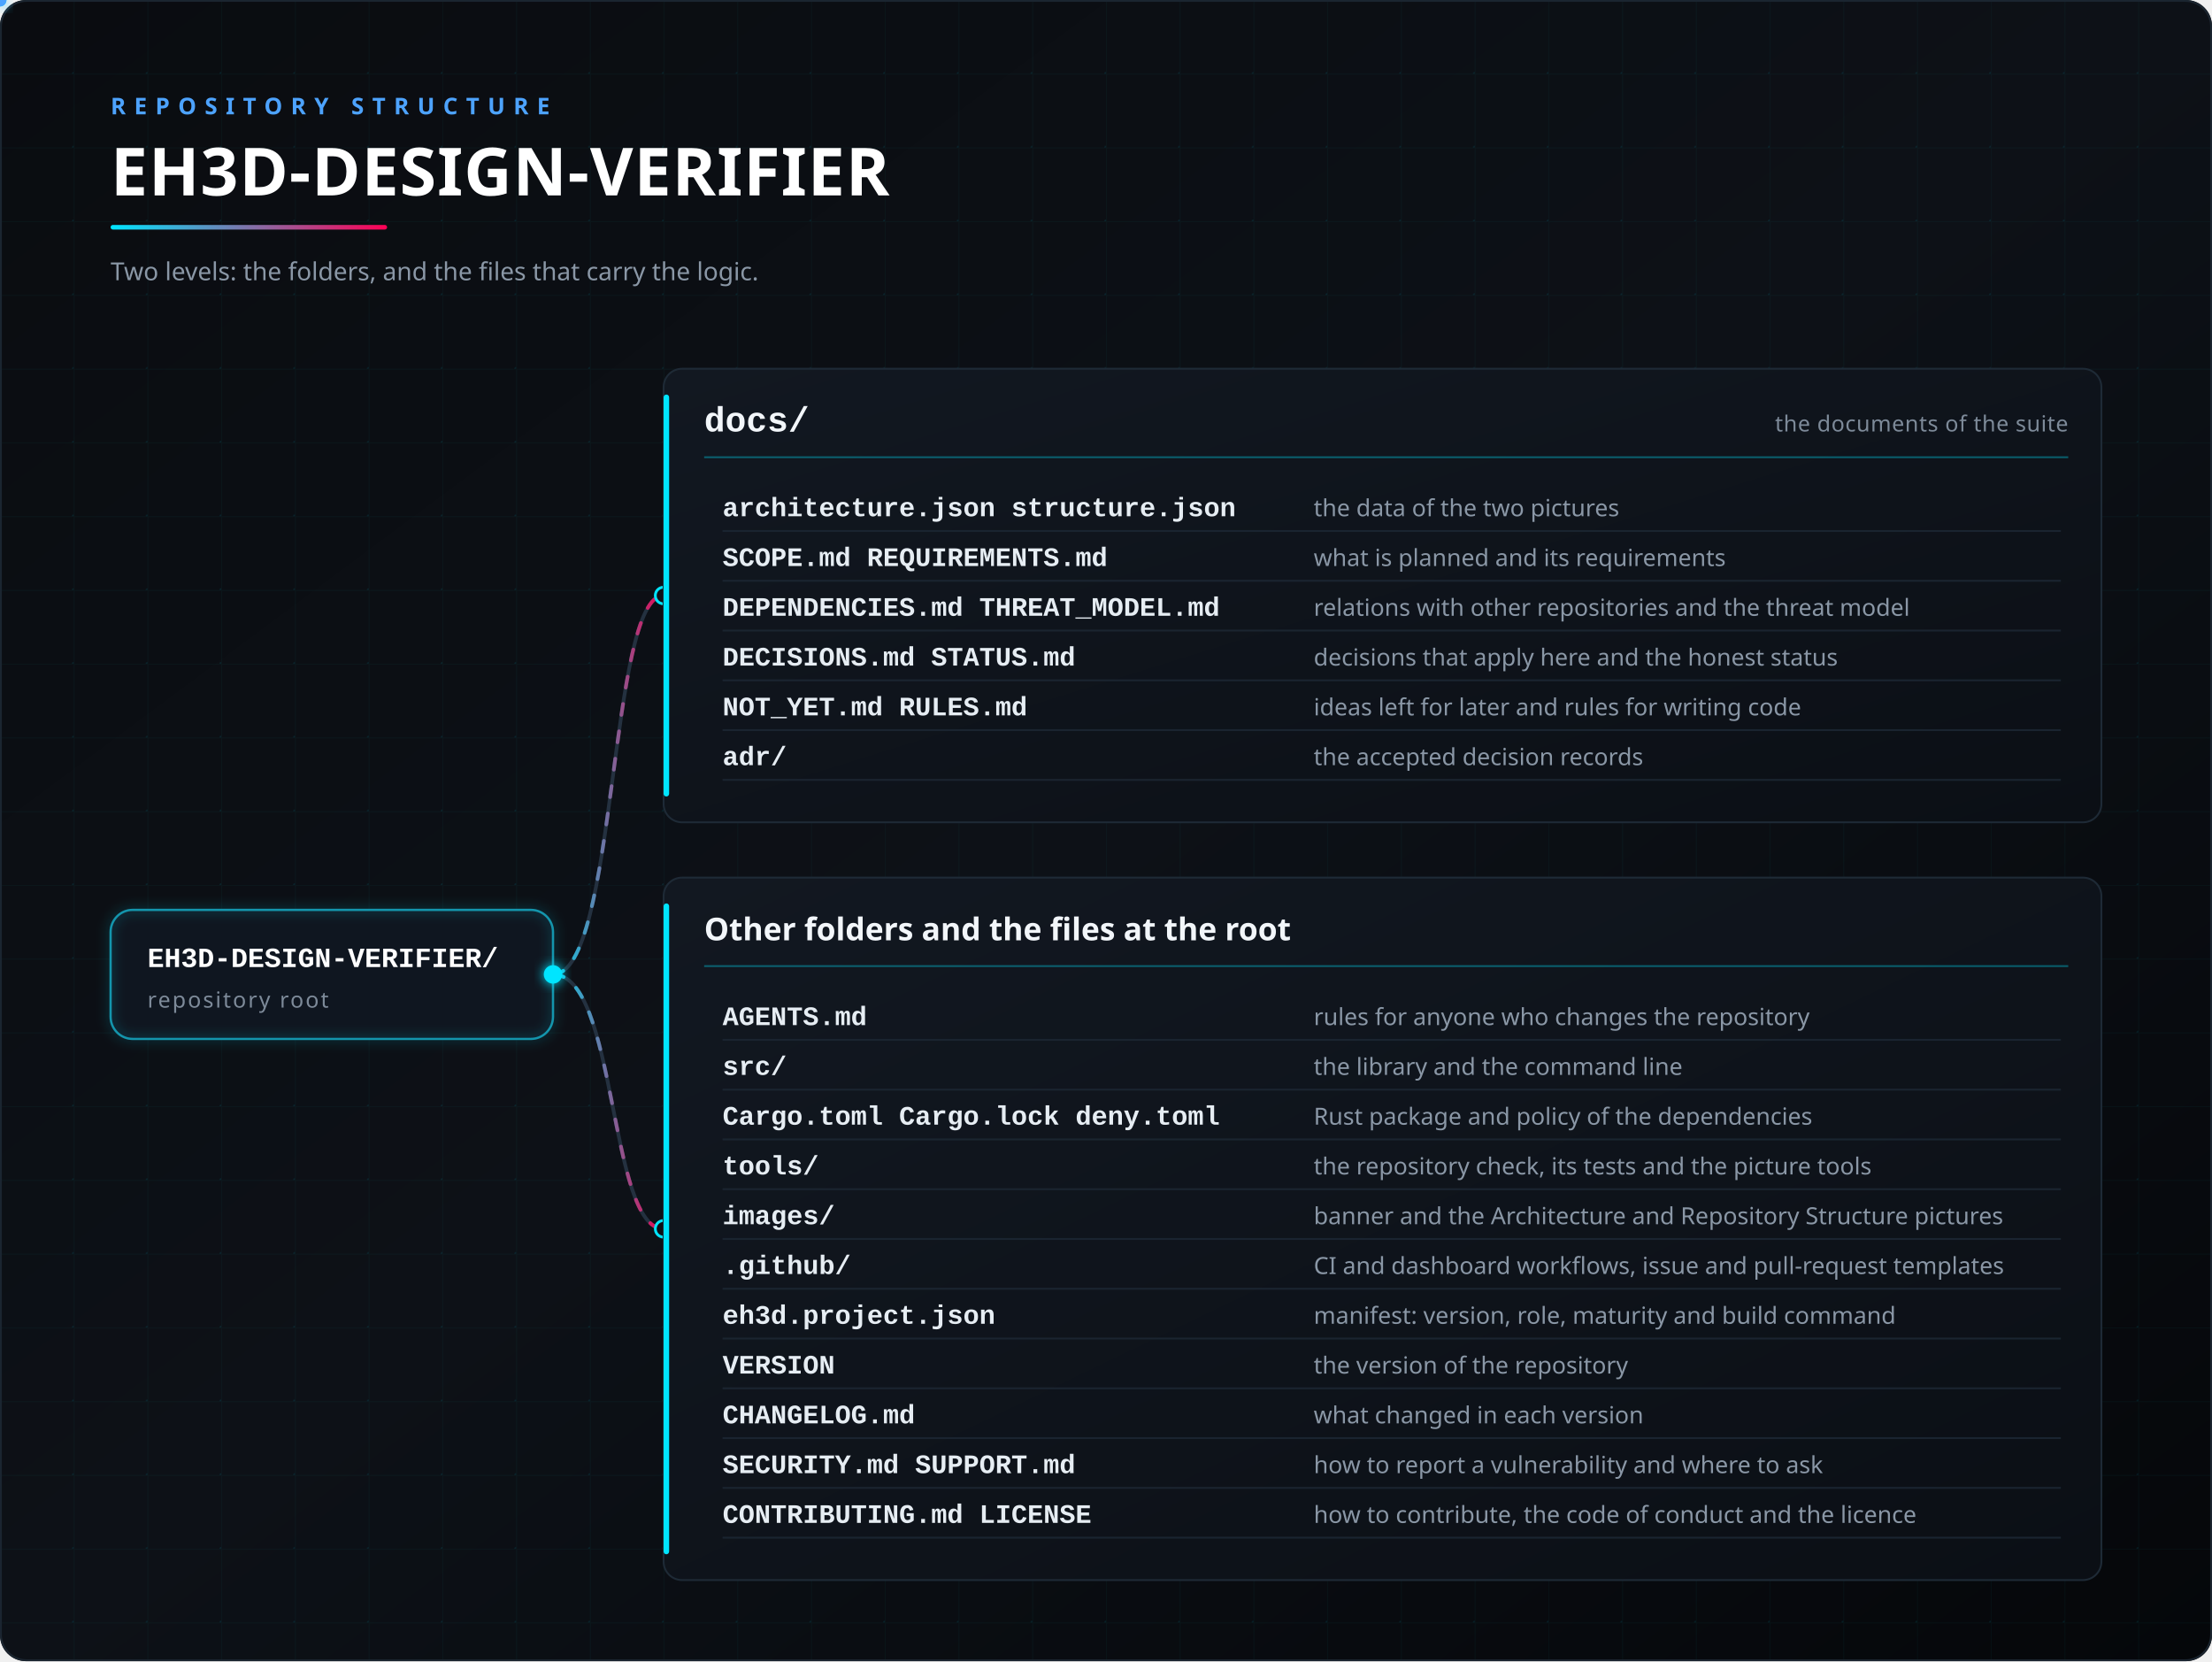
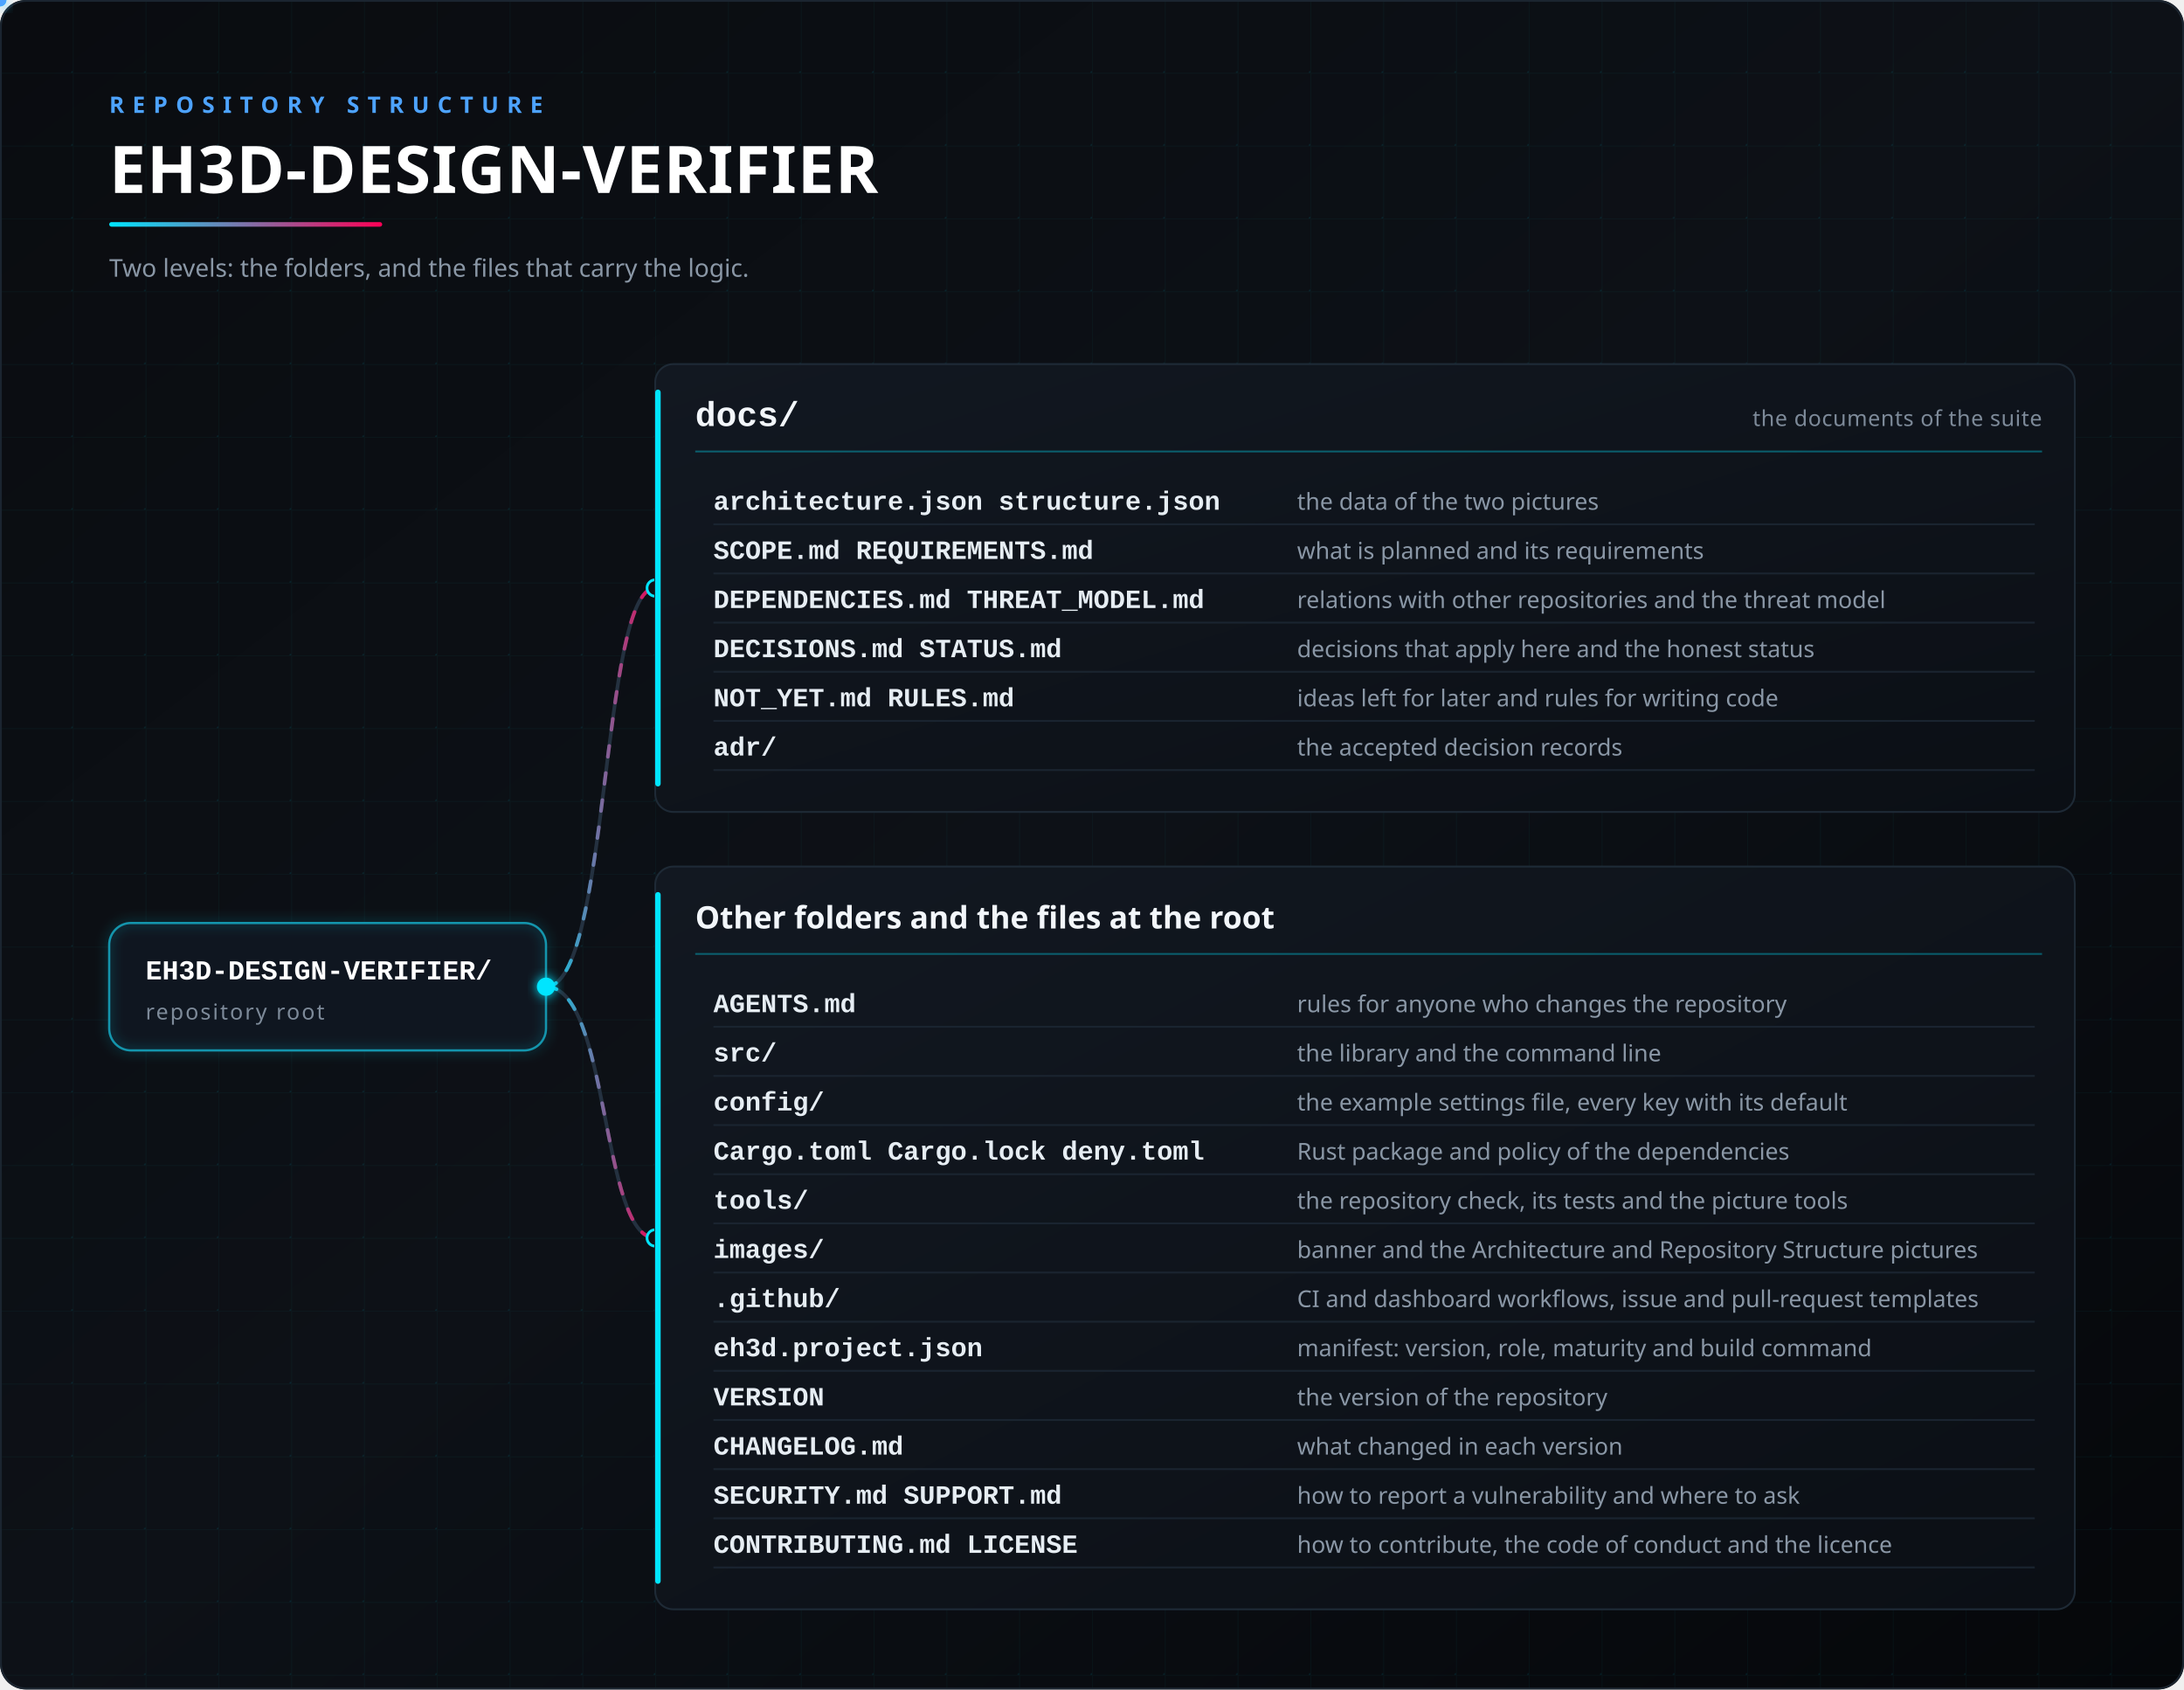
- <svg xmlns="http://www.w3.org/2000/svg" viewBox="0 0 1200 901" width="100%" role="img" aria-labelledby="t d">
+ <svg xmlns="http://www.w3.org/2000/svg" viewBox="0 0 1200 928" width="100%" role="img" aria-labelledby="t d">
  <defs>
    <linearGradient id="bg" x1="0" y1="0" x2="1" y2="1">
      <stop offset="0" stop-color="#0A0C10" />
      <stop offset="0.5" stop-color="#0D1117" />
      <stop offset="1" stop-color="#05070A" />
    </linearGradient>
    <linearGradient id="card" x1="0" y1="0" x2="1" y2="1">
      <stop offset="0" stop-color="#121821" />
      <stop offset="1" stop-color="#0B0F15" />
    </linearGradient>
    <linearGradient id="line" x1="0" y1="0" x2="1" y2="0">
      <stop offset="0" stop-color="#00E5FF" />
      <stop offset="1" stop-color="#FF0055" />
    </linearGradient>
    <filter id="glow" x="-50%" y="-50%" width="200%" height="200%">
      <feGaussianBlur stdDeviation="3" result="b" />
      <feMerge>
        <feMergeNode in="b" />
        <feMergeNode in="SourceGraphic" />
      </feMerge>
    </filter>
    <pattern id="grid" width="40" height="40" patternUnits="userSpaceOnUse">
      <path d="M40 0H0V40" fill="none" stroke="#00E5FF" stroke-opacity="0.035" />
      <circle cx="40" cy="40" r="1" fill="#00E5FF" fill-opacity="0.09" />
    </pattern>
  </defs>
-   <rect width="1200" height="901" rx="14" fill="url(#bg)" />
-   <rect width="1200" height="901" rx="14" fill="url(#grid)" />
-   <rect x="0.5" y="0.5" width="1199" height="900" rx="14" fill="none" stroke="#1B2530" />
+   <rect width="1200" height="928" rx="14" fill="url(#bg)" />
+   <rect width="1200" height="928" rx="14" fill="url(#grid)" />
+   <rect x="0.5" y="0.5" width="1199" height="927" rx="14" fill="none" stroke="#1B2530" />
  <text x="60" y="62" font-family="'Segoe UI','Noto Sans','Noto Sans CJK SC','Microsoft YaHei','Yu Gothic','Helvetica Neue',Helvetica,Arial,sans-serif" font-size="12.5" font-weight="600" fill="#4DA3FF" text-anchor="start" letter-spacing="4.5">REPOSITORY STRUCTURE</text>
  <text x="60" y="106" font-family="'Segoe UI','Noto Sans','Noto Sans CJK SC','Microsoft YaHei','Yu Gothic','Helvetica Neue',Helvetica,Arial,sans-serif" font-size="36" font-weight="700" fill="#FFFFFF" text-anchor="start" letter-spacing="0.5">EH3D-DESIGN-VERIFIER</text>
  <rect x="60" y="122" width="150" height="2.5" rx="1.25" fill="url(#line)">
    <animate attributeName="width" values="40;150;150" keyTimes="0;0.4;1" dur="3s" repeatCount="indefinite" />
  </rect>
  <text x="60" y="152" font-family="'Segoe UI','Noto Sans','Noto Sans CJK SC','Microsoft YaHei','Yu Gothic','Helvetica Neue',Helvetica,Arial,sans-serif" font-size="13.5" font-weight="400" fill="#8A97A6" text-anchor="start">Two levels: the folders, and the files that carry the logic.</text>
-   <path id="c0" d="M300,528.5 C335,528.5 330,323 360,323" fill="none" stroke="#243140" stroke-width="2" />
-   <path d="M300,528.5 C335,528.5 330,323 360,323" fill="none" stroke="url(#line)" stroke-width="2" stroke-linecap="round" stroke-dasharray="6 9" opacity="0.9">
+   <path id="c0" d="M300,542 C335,542 330,323 360,323" fill="none" stroke="#243140" stroke-width="2" />
+   <path d="M300,542 C335,542 330,323 360,323" fill="none" stroke="url(#line)" stroke-width="2" stroke-linecap="round" stroke-dasharray="6 9" opacity="0.9">
    <animate attributeName="stroke-dashoffset" from="0" to="-30" dur="1.6s" repeatCount="indefinite" />
  </path>
  <circle cx="360" cy="323" r="4.5" fill="#0D1117" stroke="#00E5FF" stroke-width="1.5" />
-   <path id="c1" d="M300,528.5 C335,528.5 330,666.5 360,666.5" fill="none" stroke="#243140" stroke-width="2" />
-   <path d="M300,528.5 C335,528.5 330,666.5 360,666.5" fill="none" stroke="url(#line)" stroke-width="2" stroke-linecap="round" stroke-dasharray="6 9" opacity="0.9">
+   <path id="c1" d="M300,542 C335,542 330,680 360,680" fill="none" stroke="#243140" stroke-width="2" />
+   <path d="M300,542 C335,542 330,680 360,680" fill="none" stroke="url(#line)" stroke-width="2" stroke-linecap="round" stroke-dasharray="6 9" opacity="0.9">
    <animate attributeName="stroke-dashoffset" from="0" to="-30" dur="1.6s" repeatCount="indefinite" />
  </path>
-   <circle cx="360" cy="666.5" r="4.5" fill="#0D1117" stroke="#00E5FF" stroke-width="1.5" />
+   <circle cx="360" cy="680" r="4.5" fill="#0D1117" stroke="#00E5FF" stroke-width="1.5" />
  <circle r="3.5" fill="#00E5FF" filter="url(#glow)">
    <animateMotion dur="3.4s" repeatCount="indefinite">
      <mpath href="#c0" />
    </animateMotion>
  </circle>
  <circle r="3.5" fill="#4DA3FF" filter="url(#glow)">
    <animateMotion dur="4.2s" repeatCount="indefinite">
      <mpath href="#c1" />
    </animateMotion>
  </circle>
-   <rect x="60" y="493.5" width="240" height="70" rx="12" fill="#0F1620" stroke="#2A3A4C" stroke-width="1.2" />
-   <rect x="60" y="493.5" width="240" height="70" rx="12" fill="none" stroke="#00E5FF" stroke-opacity="0.5" stroke-width="1.2" filter="url(#glow)">
+   <rect x="60" y="507" width="240" height="70" rx="12" fill="#0F1620" stroke="#2A3A4C" stroke-width="1.2" />
+   <rect x="60" y="507" width="240" height="70" rx="12" fill="none" stroke="#00E5FF" stroke-opacity="0.5" stroke-width="1.2" filter="url(#glow)">
    <animate attributeName="stroke-opacity" values="0.15;0.6;0.15" dur="3.6s" repeatCount="indefinite" />
  </rect>
-   <text x="80" y="524.5" font-family="'JetBrains Mono','Cascadia Code','SFMono-Regular',Consolas,'Liberation Mono',monospace" font-size="15.1" font-weight="700" fill="#FFFFFF" text-anchor="start">EH3D-DESIGN-VERIFIER/</text>
-   <text x="80" y="546.5" font-family="'Segoe UI','Noto Sans','Noto Sans CJK SC','Microsoft YaHei','Yu Gothic','Helvetica Neue',Helvetica,Arial,sans-serif" font-size="12" font-weight="400" fill="#7D8A99" text-anchor="start" letter-spacing="1">repository root</text>
-   <circle cx="300" cy="528.5" r="5" fill="#00E5FF" filter="url(#glow)" />
+   <text x="80" y="538" font-family="'JetBrains Mono','Cascadia Code','SFMono-Regular',Consolas,'Liberation Mono',monospace" font-size="15.1" font-weight="700" fill="#FFFFFF" text-anchor="start">EH3D-DESIGN-VERIFIER/</text>
+   <text x="80" y="560" font-family="'Segoe UI','Noto Sans','Noto Sans CJK SC','Microsoft YaHei','Yu Gothic','Helvetica Neue',Helvetica,Arial,sans-serif" font-size="12" font-weight="400" fill="#7D8A99" text-anchor="start" letter-spacing="1">repository root</text>
+   <circle cx="300" cy="542" r="5" fill="#00E5FF" filter="url(#glow)" />
  <rect x="360" y="200" width="780" height="246" rx="10" fill="url(#card)" stroke="#1E2A36" stroke-width="1" />
  <rect x="360" y="214" width="3" height="218" rx="1.5" fill="#00E5FF">
    <animate attributeName="opacity" values="0.55;1;0.55" dur="4s" begin="0s" repeatCount="indefinite" />
  </rect>
  <text x="382" y="234" font-family="'JetBrains Mono','Cascadia Code','SFMono-Regular',Consolas,'Liberation Mono',monospace" font-size="19" font-weight="700" fill="#F2F6FA" text-anchor="start">docs/</text>
  <text x="1122" y="234" font-family="'Segoe UI','Noto Sans','Noto Sans CJK SC','Microsoft YaHei','Yu Gothic','Helvetica Neue',Helvetica,Arial,sans-serif" font-size="12" font-weight="400" fill="#7D8A99" text-anchor="end" letter-spacing="0.3">the documents of the suite</text>
  <line x1="382" y1="248" x2="1122" y2="248" stroke="#00E5FF" stroke-opacity="0.35" stroke-width="1" />
  <text x="392" y="280" font-family="'JetBrains Mono','Cascadia Code','SFMono-Regular',Consolas,'Liberation Mono',monospace" font-size="14.5" font-weight="600" fill="#E6EDF3" text-anchor="start">architecture.json  structure.json</text>
  <text x="712.67" y="280" font-family="'Segoe UI','Noto Sans','Noto Sans CJK SC','Microsoft YaHei','Yu Gothic','Helvetica Neue',Helvetica,Arial,sans-serif" font-size="12.8" font-weight="400" fill="#8A97A6" text-anchor="start">the data of the two pictures</text>
  <line x1="392" y1="288" x2="1118" y2="288" stroke="#1A2430" stroke-width="1" />
  <text x="392" y="307" font-family="'JetBrains Mono','Cascadia Code','SFMono-Regular',Consolas,'Liberation Mono',monospace" font-size="14.5" font-weight="600" fill="#E6EDF3" text-anchor="start">SCOPE.md  REQUIREMENTS.md</text>
  <text x="712.67" y="307" font-family="'Segoe UI','Noto Sans','Noto Sans CJK SC','Microsoft YaHei','Yu Gothic','Helvetica Neue',Helvetica,Arial,sans-serif" font-size="12.8" font-weight="400" fill="#8A97A6" text-anchor="start">what is planned and its requirements</text>
  <line x1="392" y1="315" x2="1118" y2="315" stroke="#1A2430" stroke-width="1" />
  <text x="392" y="334" font-family="'JetBrains Mono','Cascadia Code','SFMono-Regular',Consolas,'Liberation Mono',monospace" font-size="14.5" font-weight="600" fill="#E6EDF3" text-anchor="start">DEPENDENCIES.md  THREAT_MODEL.md</text>
  <text x="712.67" y="334" font-family="'Segoe UI','Noto Sans','Noto Sans CJK SC','Microsoft YaHei','Yu Gothic','Helvetica Neue',Helvetica,Arial,sans-serif" font-size="12.8" font-weight="400" fill="#8A97A6" text-anchor="start">relations with other repositories and the threat model</text>
  <line x1="392" y1="342" x2="1118" y2="342" stroke="#1A2430" stroke-width="1" />
  <text x="392" y="361" font-family="'JetBrains Mono','Cascadia Code','SFMono-Regular',Consolas,'Liberation Mono',monospace" font-size="14.5" font-weight="600" fill="#E6EDF3" text-anchor="start">DECISIONS.md  STATUS.md</text>
  <text x="712.67" y="361" font-family="'Segoe UI','Noto Sans','Noto Sans CJK SC','Microsoft YaHei','Yu Gothic','Helvetica Neue',Helvetica,Arial,sans-serif" font-size="12.8" font-weight="400" fill="#8A97A6" text-anchor="start">decisions that apply here and the honest status</text>
  <line x1="392" y1="369" x2="1118" y2="369" stroke="#1A2430" stroke-width="1" />
  <text x="392" y="388" font-family="'JetBrains Mono','Cascadia Code','SFMono-Regular',Consolas,'Liberation Mono',monospace" font-size="14.5" font-weight="600" fill="#E6EDF3" text-anchor="start">NOT_YET.md  RULES.md</text>
  <text x="712.67" y="388" font-family="'Segoe UI','Noto Sans','Noto Sans CJK SC','Microsoft YaHei','Yu Gothic','Helvetica Neue',Helvetica,Arial,sans-serif" font-size="12.8" font-weight="400" fill="#8A97A6" text-anchor="start">ideas left for later and rules for writing code</text>
  <line x1="392" y1="396" x2="1118" y2="396" stroke="#1A2430" stroke-width="1" />
  <text x="392" y="415" font-family="'JetBrains Mono','Cascadia Code','SFMono-Regular',Consolas,'Liberation Mono',monospace" font-size="14.5" font-weight="600" fill="#E6EDF3" text-anchor="start">adr/</text>
  <text x="712.67" y="415" font-family="'Segoe UI','Noto Sans','Noto Sans CJK SC','Microsoft YaHei','Yu Gothic','Helvetica Neue',Helvetica,Arial,sans-serif" font-size="12.8" font-weight="400" fill="#8A97A6" text-anchor="start">the accepted decision records</text>
  <line x1="392" y1="423" x2="1118" y2="423" stroke="#1A2430" stroke-width="1" />
-   <rect x="360" y="476" width="780" height="381" rx="10" fill="url(#card)" stroke="#1E2A36" stroke-width="1" />
-   <rect x="360" y="490" width="3" height="353" rx="1.5" fill="#00E5FF">
+   <rect x="360" y="476" width="780" height="408" rx="10" fill="url(#card)" stroke="#1E2A36" stroke-width="1" />
+   <rect x="360" y="490" width="3" height="380" rx="1.5" fill="#00E5FF">
    <animate attributeName="opacity" values="0.55;1;0.55" dur="4s" begin="0.6s" repeatCount="indefinite" />
  </rect>
  <text x="382" y="510" font-family="'Segoe UI','Noto Sans','Noto Sans CJK SC','Microsoft YaHei','Yu Gothic','Helvetica Neue',Helvetica,Arial,sans-serif" font-size="17" font-weight="700" fill="#F2F6FA" text-anchor="start">Other folders and the files at the root</text>
  <line x1="382" y1="524" x2="1122" y2="524" stroke="#00E5FF" stroke-opacity="0.35" stroke-width="1" />
  <text x="392" y="556" font-family="'JetBrains Mono','Cascadia Code','SFMono-Regular',Consolas,'Liberation Mono',monospace" font-size="14.5" font-weight="600" fill="#E6EDF3" text-anchor="start">AGENTS.md</text>
  <text x="712.67" y="556" font-family="'Segoe UI','Noto Sans','Noto Sans CJK SC','Microsoft YaHei','Yu Gothic','Helvetica Neue',Helvetica,Arial,sans-serif" font-size="12.8" font-weight="400" fill="#8A97A6" text-anchor="start">rules for anyone who changes the repository</text>
  <line x1="392" y1="564" x2="1118" y2="564" stroke="#1A2430" stroke-width="1" />
  <text x="392" y="583" font-family="'JetBrains Mono','Cascadia Code','SFMono-Regular',Consolas,'Liberation Mono',monospace" font-size="14.5" font-weight="600" fill="#E6EDF3" text-anchor="start">src/</text>
  <text x="712.67" y="583" font-family="'Segoe UI','Noto Sans','Noto Sans CJK SC','Microsoft YaHei','Yu Gothic','Helvetica Neue',Helvetica,Arial,sans-serif" font-size="12.8" font-weight="400" fill="#8A97A6" text-anchor="start">the library and the command line</text>
  <line x1="392" y1="591" x2="1118" y2="591" stroke="#1A2430" stroke-width="1" />
-   <text x="392" y="610" font-family="'JetBrains Mono','Cascadia Code','SFMono-Regular',Consolas,'Liberation Mono',monospace" font-size="14.5" font-weight="600" fill="#E6EDF3" text-anchor="start">Cargo.toml  Cargo.lock  deny.toml</text>
-   <text x="712.67" y="610" font-family="'Segoe UI','Noto Sans','Noto Sans CJK SC','Microsoft YaHei','Yu Gothic','Helvetica Neue',Helvetica,Arial,sans-serif" font-size="12.8" font-weight="400" fill="#8A97A6" text-anchor="start">Rust package and policy of the dependencies</text>
+   <text x="392" y="610" font-family="'JetBrains Mono','Cascadia Code','SFMono-Regular',Consolas,'Liberation Mono',monospace" font-size="14.5" font-weight="600" fill="#E6EDF3" text-anchor="start">config/</text>
+   <text x="712.67" y="610" font-family="'Segoe UI','Noto Sans','Noto Sans CJK SC','Microsoft YaHei','Yu Gothic','Helvetica Neue',Helvetica,Arial,sans-serif" font-size="12.8" font-weight="400" fill="#8A97A6" text-anchor="start">the example settings file, every key with its default</text>
  <line x1="392" y1="618" x2="1118" y2="618" stroke="#1A2430" stroke-width="1" />
-   <text x="392" y="637" font-family="'JetBrains Mono','Cascadia Code','SFMono-Regular',Consolas,'Liberation Mono',monospace" font-size="14.5" font-weight="600" fill="#E6EDF3" text-anchor="start">tools/</text>
-   <text x="712.67" y="637" font-family="'Segoe UI','Noto Sans','Noto Sans CJK SC','Microsoft YaHei','Yu Gothic','Helvetica Neue',Helvetica,Arial,sans-serif" font-size="12.8" font-weight="400" fill="#8A97A6" text-anchor="start">the repository check, its tests and the picture tools</text>
+   <text x="392" y="637" font-family="'JetBrains Mono','Cascadia Code','SFMono-Regular',Consolas,'Liberation Mono',monospace" font-size="14.5" font-weight="600" fill="#E6EDF3" text-anchor="start">Cargo.toml  Cargo.lock  deny.toml</text>
+   <text x="712.67" y="637" font-family="'Segoe UI','Noto Sans','Noto Sans CJK SC','Microsoft YaHei','Yu Gothic','Helvetica Neue',Helvetica,Arial,sans-serif" font-size="12.8" font-weight="400" fill="#8A97A6" text-anchor="start">Rust package and policy of the dependencies</text>
  <line x1="392" y1="645" x2="1118" y2="645" stroke="#1A2430" stroke-width="1" />
-   <text x="392" y="664" font-family="'JetBrains Mono','Cascadia Code','SFMono-Regular',Consolas,'Liberation Mono',monospace" font-size="14.5" font-weight="600" fill="#E6EDF3" text-anchor="start">images/</text>
-   <text x="712.67" y="664" font-family="'Segoe UI','Noto Sans','Noto Sans CJK SC','Microsoft YaHei','Yu Gothic','Helvetica Neue',Helvetica,Arial,sans-serif" font-size="12.8" font-weight="400" fill="#8A97A6" text-anchor="start">banner and the Architecture and Repository Structure pictures</text>
+   <text x="392" y="664" font-family="'JetBrains Mono','Cascadia Code','SFMono-Regular',Consolas,'Liberation Mono',monospace" font-size="14.5" font-weight="600" fill="#E6EDF3" text-anchor="start">tools/</text>
+   <text x="712.67" y="664" font-family="'Segoe UI','Noto Sans','Noto Sans CJK SC','Microsoft YaHei','Yu Gothic','Helvetica Neue',Helvetica,Arial,sans-serif" font-size="12.8" font-weight="400" fill="#8A97A6" text-anchor="start">the repository check, its tests and the picture tools</text>
  <line x1="392" y1="672" x2="1118" y2="672" stroke="#1A2430" stroke-width="1" />
-   <text x="392" y="691" font-family="'JetBrains Mono','Cascadia Code','SFMono-Regular',Consolas,'Liberation Mono',monospace" font-size="14.5" font-weight="600" fill="#E6EDF3" text-anchor="start">.github/</text>
-   <text x="712.67" y="691" font-family="'Segoe UI','Noto Sans','Noto Sans CJK SC','Microsoft YaHei','Yu Gothic','Helvetica Neue',Helvetica,Arial,sans-serif" font-size="12.8" font-weight="400" fill="#8A97A6" text-anchor="start">CI and dashboard workflows, issue and pull-request templates</text>
+   <text x="392" y="691" font-family="'JetBrains Mono','Cascadia Code','SFMono-Regular',Consolas,'Liberation Mono',monospace" font-size="14.5" font-weight="600" fill="#E6EDF3" text-anchor="start">images/</text>
+   <text x="712.67" y="691" font-family="'Segoe UI','Noto Sans','Noto Sans CJK SC','Microsoft YaHei','Yu Gothic','Helvetica Neue',Helvetica,Arial,sans-serif" font-size="12.8" font-weight="400" fill="#8A97A6" text-anchor="start">banner and the Architecture and Repository Structure pictures</text>
  <line x1="392" y1="699" x2="1118" y2="699" stroke="#1A2430" stroke-width="1" />
-   <text x="392" y="718" font-family="'JetBrains Mono','Cascadia Code','SFMono-Regular',Consolas,'Liberation Mono',monospace" font-size="14.5" font-weight="600" fill="#E6EDF3" text-anchor="start">eh3d.project.json</text>
-   <text x="712.67" y="718" font-family="'Segoe UI','Noto Sans','Noto Sans CJK SC','Microsoft YaHei','Yu Gothic','Helvetica Neue',Helvetica,Arial,sans-serif" font-size="12.8" font-weight="400" fill="#8A97A6" text-anchor="start">manifest: version, role, maturity and build command</text>
+   <text x="392" y="718" font-family="'JetBrains Mono','Cascadia Code','SFMono-Regular',Consolas,'Liberation Mono',monospace" font-size="14.5" font-weight="600" fill="#E6EDF3" text-anchor="start">.github/</text>
+   <text x="712.67" y="718" font-family="'Segoe UI','Noto Sans','Noto Sans CJK SC','Microsoft YaHei','Yu Gothic','Helvetica Neue',Helvetica,Arial,sans-serif" font-size="12.8" font-weight="400" fill="#8A97A6" text-anchor="start">CI and dashboard workflows, issue and pull-request templates</text>
  <line x1="392" y1="726" x2="1118" y2="726" stroke="#1A2430" stroke-width="1" />
-   <text x="392" y="745" font-family="'JetBrains Mono','Cascadia Code','SFMono-Regular',Consolas,'Liberation Mono',monospace" font-size="14.5" font-weight="600" fill="#E6EDF3" text-anchor="start">VERSION</text>
-   <text x="712.67" y="745" font-family="'Segoe UI','Noto Sans','Noto Sans CJK SC','Microsoft YaHei','Yu Gothic','Helvetica Neue',Helvetica,Arial,sans-serif" font-size="12.8" font-weight="400" fill="#8A97A6" text-anchor="start">the version of the repository</text>
+   <text x="392" y="745" font-family="'JetBrains Mono','Cascadia Code','SFMono-Regular',Consolas,'Liberation Mono',monospace" font-size="14.5" font-weight="600" fill="#E6EDF3" text-anchor="start">eh3d.project.json</text>
+   <text x="712.67" y="745" font-family="'Segoe UI','Noto Sans','Noto Sans CJK SC','Microsoft YaHei','Yu Gothic','Helvetica Neue',Helvetica,Arial,sans-serif" font-size="12.8" font-weight="400" fill="#8A97A6" text-anchor="start">manifest: version, role, maturity and build command</text>
  <line x1="392" y1="753" x2="1118" y2="753" stroke="#1A2430" stroke-width="1" />
-   <text x="392" y="772" font-family="'JetBrains Mono','Cascadia Code','SFMono-Regular',Consolas,'Liberation Mono',monospace" font-size="14.5" font-weight="600" fill="#E6EDF3" text-anchor="start">CHANGELOG.md</text>
-   <text x="712.67" y="772" font-family="'Segoe UI','Noto Sans','Noto Sans CJK SC','Microsoft YaHei','Yu Gothic','Helvetica Neue',Helvetica,Arial,sans-serif" font-size="12.8" font-weight="400" fill="#8A97A6" text-anchor="start">what changed in each version</text>
+   <text x="392" y="772" font-family="'JetBrains Mono','Cascadia Code','SFMono-Regular',Consolas,'Liberation Mono',monospace" font-size="14.5" font-weight="600" fill="#E6EDF3" text-anchor="start">VERSION</text>
+   <text x="712.67" y="772" font-family="'Segoe UI','Noto Sans','Noto Sans CJK SC','Microsoft YaHei','Yu Gothic','Helvetica Neue',Helvetica,Arial,sans-serif" font-size="12.8" font-weight="400" fill="#8A97A6" text-anchor="start">the version of the repository</text>
  <line x1="392" y1="780" x2="1118" y2="780" stroke="#1A2430" stroke-width="1" />
-   <text x="392" y="799" font-family="'JetBrains Mono','Cascadia Code','SFMono-Regular',Consolas,'Liberation Mono',monospace" font-size="14.5" font-weight="600" fill="#E6EDF3" text-anchor="start">SECURITY.md  SUPPORT.md</text>
-   <text x="712.67" y="799" font-family="'Segoe UI','Noto Sans','Noto Sans CJK SC','Microsoft YaHei','Yu Gothic','Helvetica Neue',Helvetica,Arial,sans-serif" font-size="12.8" font-weight="400" fill="#8A97A6" text-anchor="start">how to report a vulnerability and where to ask</text>
+   <text x="392" y="799" font-family="'JetBrains Mono','Cascadia Code','SFMono-Regular',Consolas,'Liberation Mono',monospace" font-size="14.5" font-weight="600" fill="#E6EDF3" text-anchor="start">CHANGELOG.md</text>
+   <text x="712.67" y="799" font-family="'Segoe UI','Noto Sans','Noto Sans CJK SC','Microsoft YaHei','Yu Gothic','Helvetica Neue',Helvetica,Arial,sans-serif" font-size="12.8" font-weight="400" fill="#8A97A6" text-anchor="start">what changed in each version</text>
  <line x1="392" y1="807" x2="1118" y2="807" stroke="#1A2430" stroke-width="1" />
-   <text x="392" y="826" font-family="'JetBrains Mono','Cascadia Code','SFMono-Regular',Consolas,'Liberation Mono',monospace" font-size="14.5" font-weight="600" fill="#E6EDF3" text-anchor="start">CONTRIBUTING.md  LICENSE</text>
-   <text x="712.67" y="826" font-family="'Segoe UI','Noto Sans','Noto Sans CJK SC','Microsoft YaHei','Yu Gothic','Helvetica Neue',Helvetica,Arial,sans-serif" font-size="12.8" font-weight="400" fill="#8A97A6" text-anchor="start">how to contribute, the code of conduct and the licence</text>
+   <text x="392" y="826" font-family="'JetBrains Mono','Cascadia Code','SFMono-Regular',Consolas,'Liberation Mono',monospace" font-size="14.5" font-weight="600" fill="#E6EDF3" text-anchor="start">SECURITY.md  SUPPORT.md</text>
+   <text x="712.67" y="826" font-family="'Segoe UI','Noto Sans','Noto Sans CJK SC','Microsoft YaHei','Yu Gothic','Helvetica Neue',Helvetica,Arial,sans-serif" font-size="12.8" font-weight="400" fill="#8A97A6" text-anchor="start">how to report a vulnerability and where to ask</text>
  <line x1="392" y1="834" x2="1118" y2="834" stroke="#1A2430" stroke-width="1" />
+   <text x="392" y="853" font-family="'JetBrains Mono','Cascadia Code','SFMono-Regular',Consolas,'Liberation Mono',monospace" font-size="14.5" font-weight="600" fill="#E6EDF3" text-anchor="start">CONTRIBUTING.md  LICENSE</text>
+   <text x="712.67" y="853" font-family="'Segoe UI','Noto Sans','Noto Sans CJK SC','Microsoft YaHei','Yu Gothic','Helvetica Neue',Helvetica,Arial,sans-serif" font-size="12.8" font-weight="400" fill="#8A97A6" text-anchor="start">how to contribute, the code of conduct and the licence</text>
+   <line x1="392" y1="861" x2="1118" y2="861" stroke="#1A2430" stroke-width="1" />
</svg>
